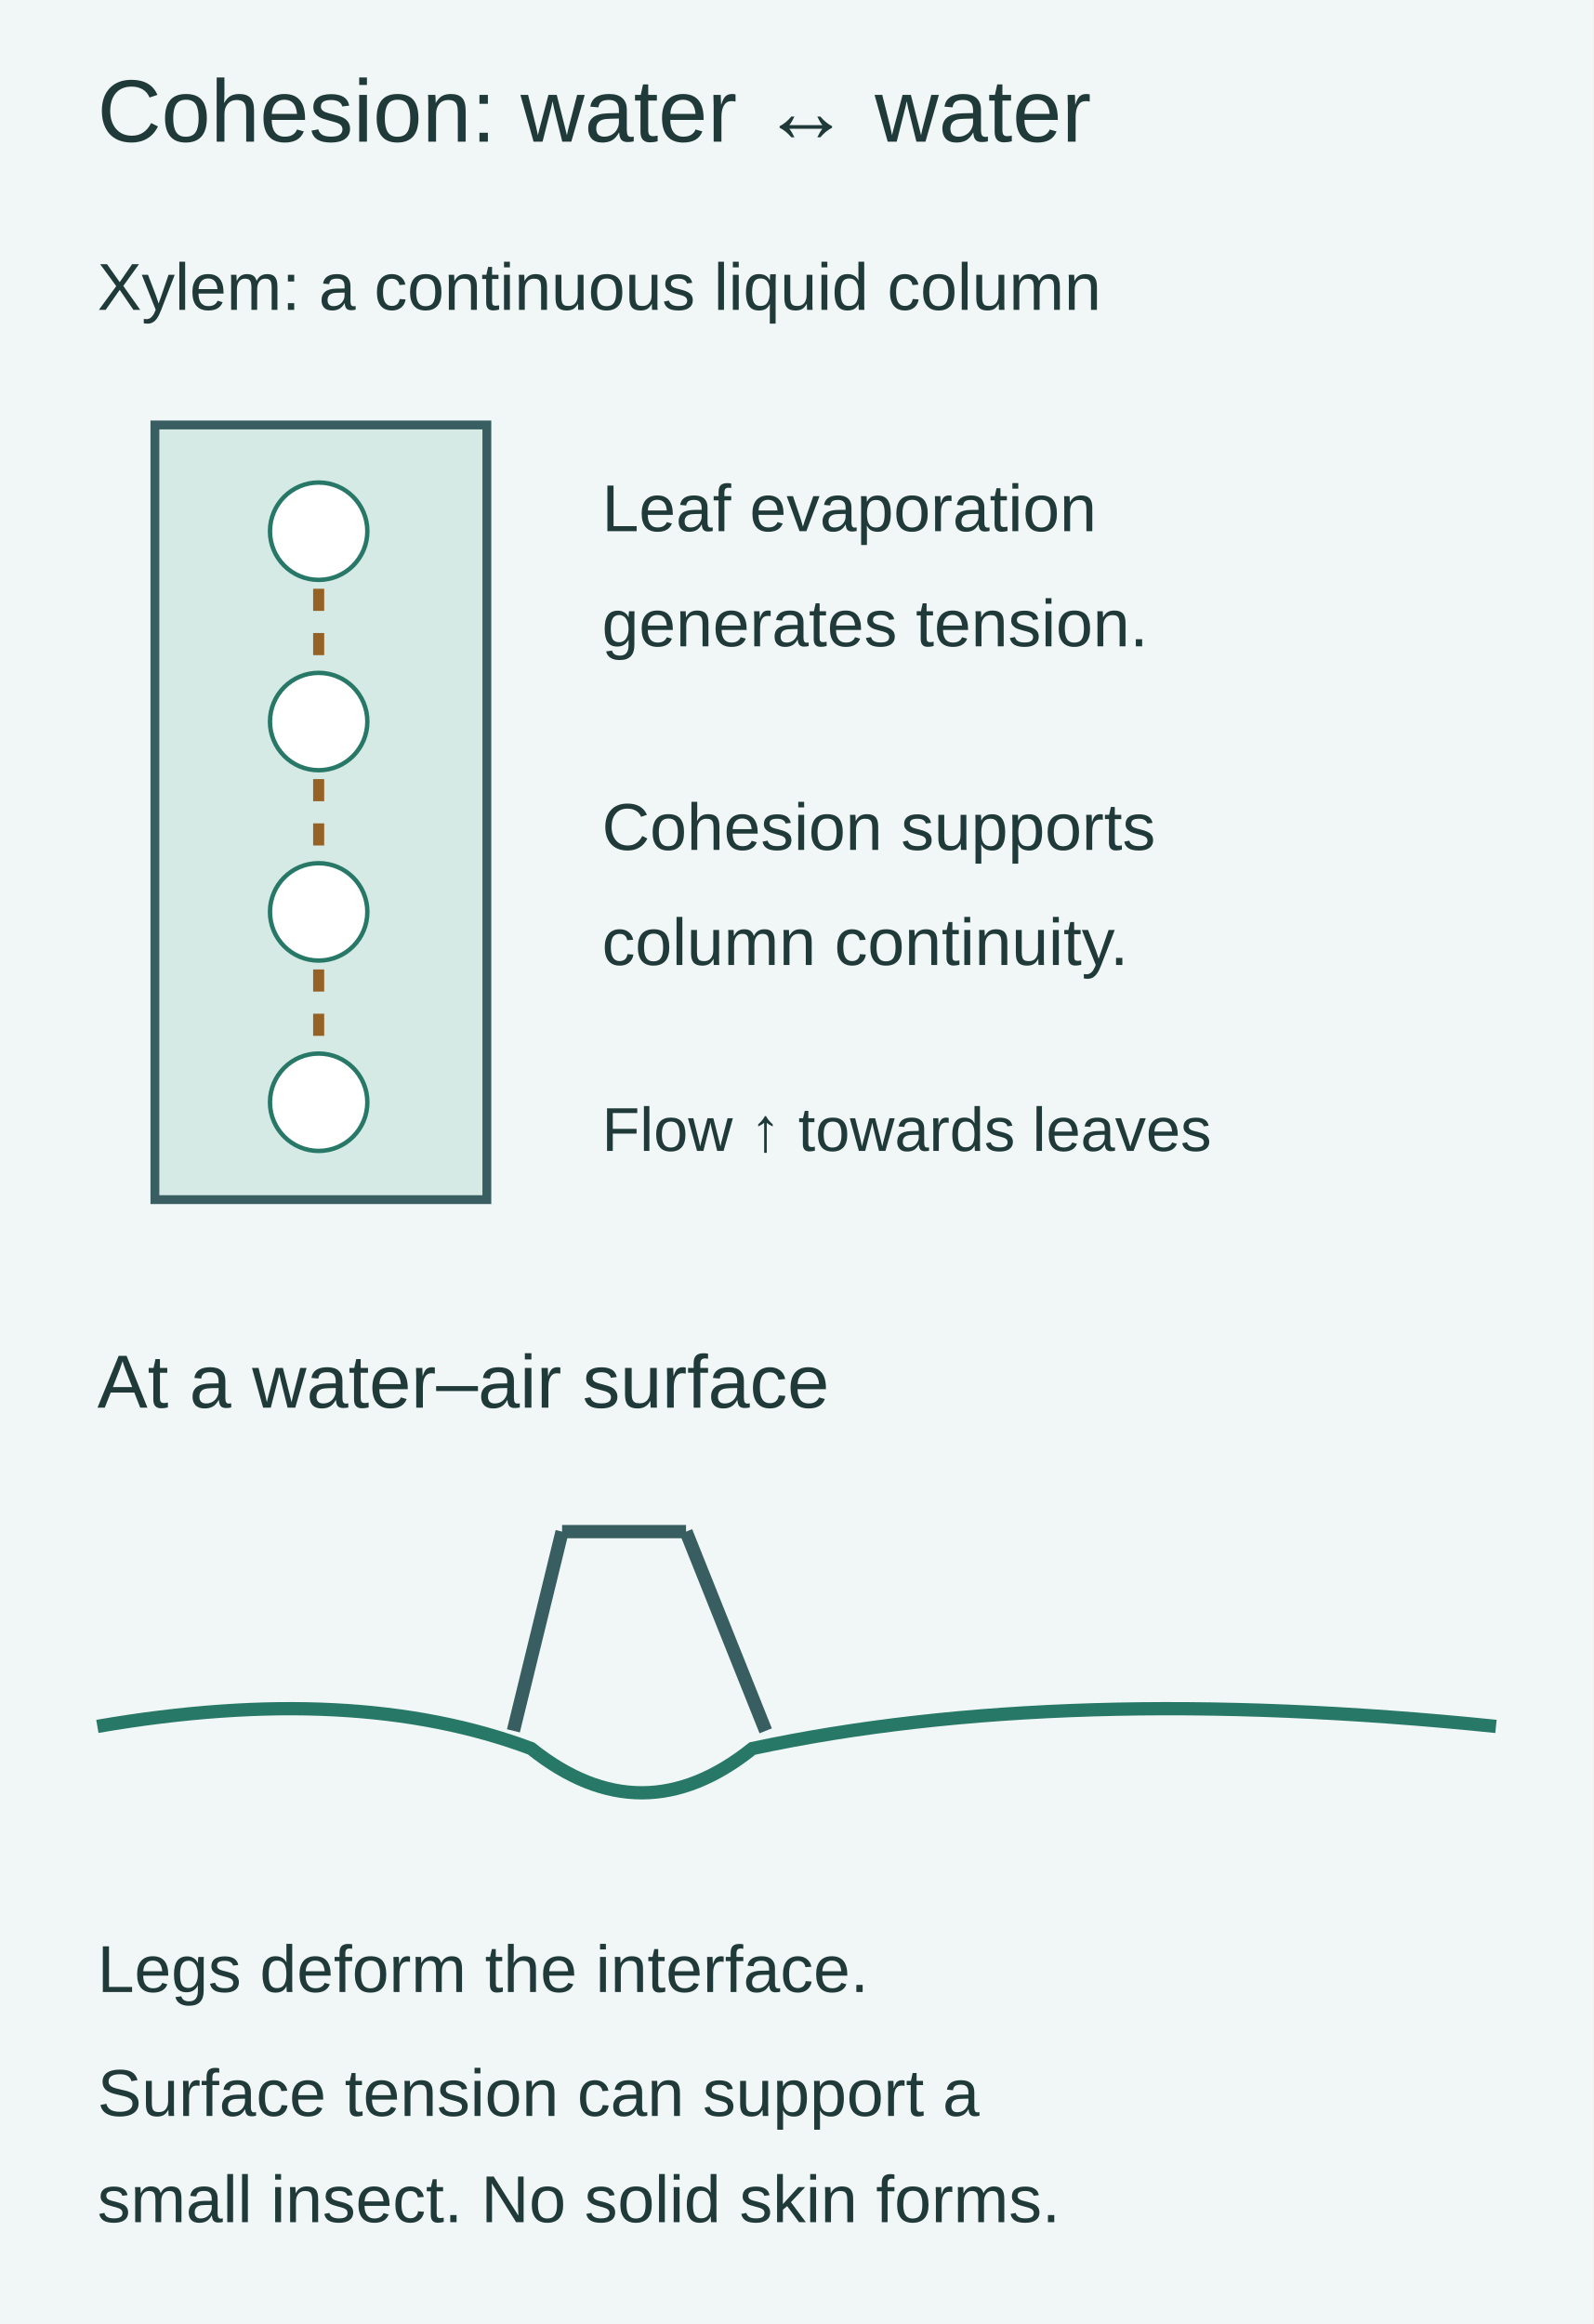
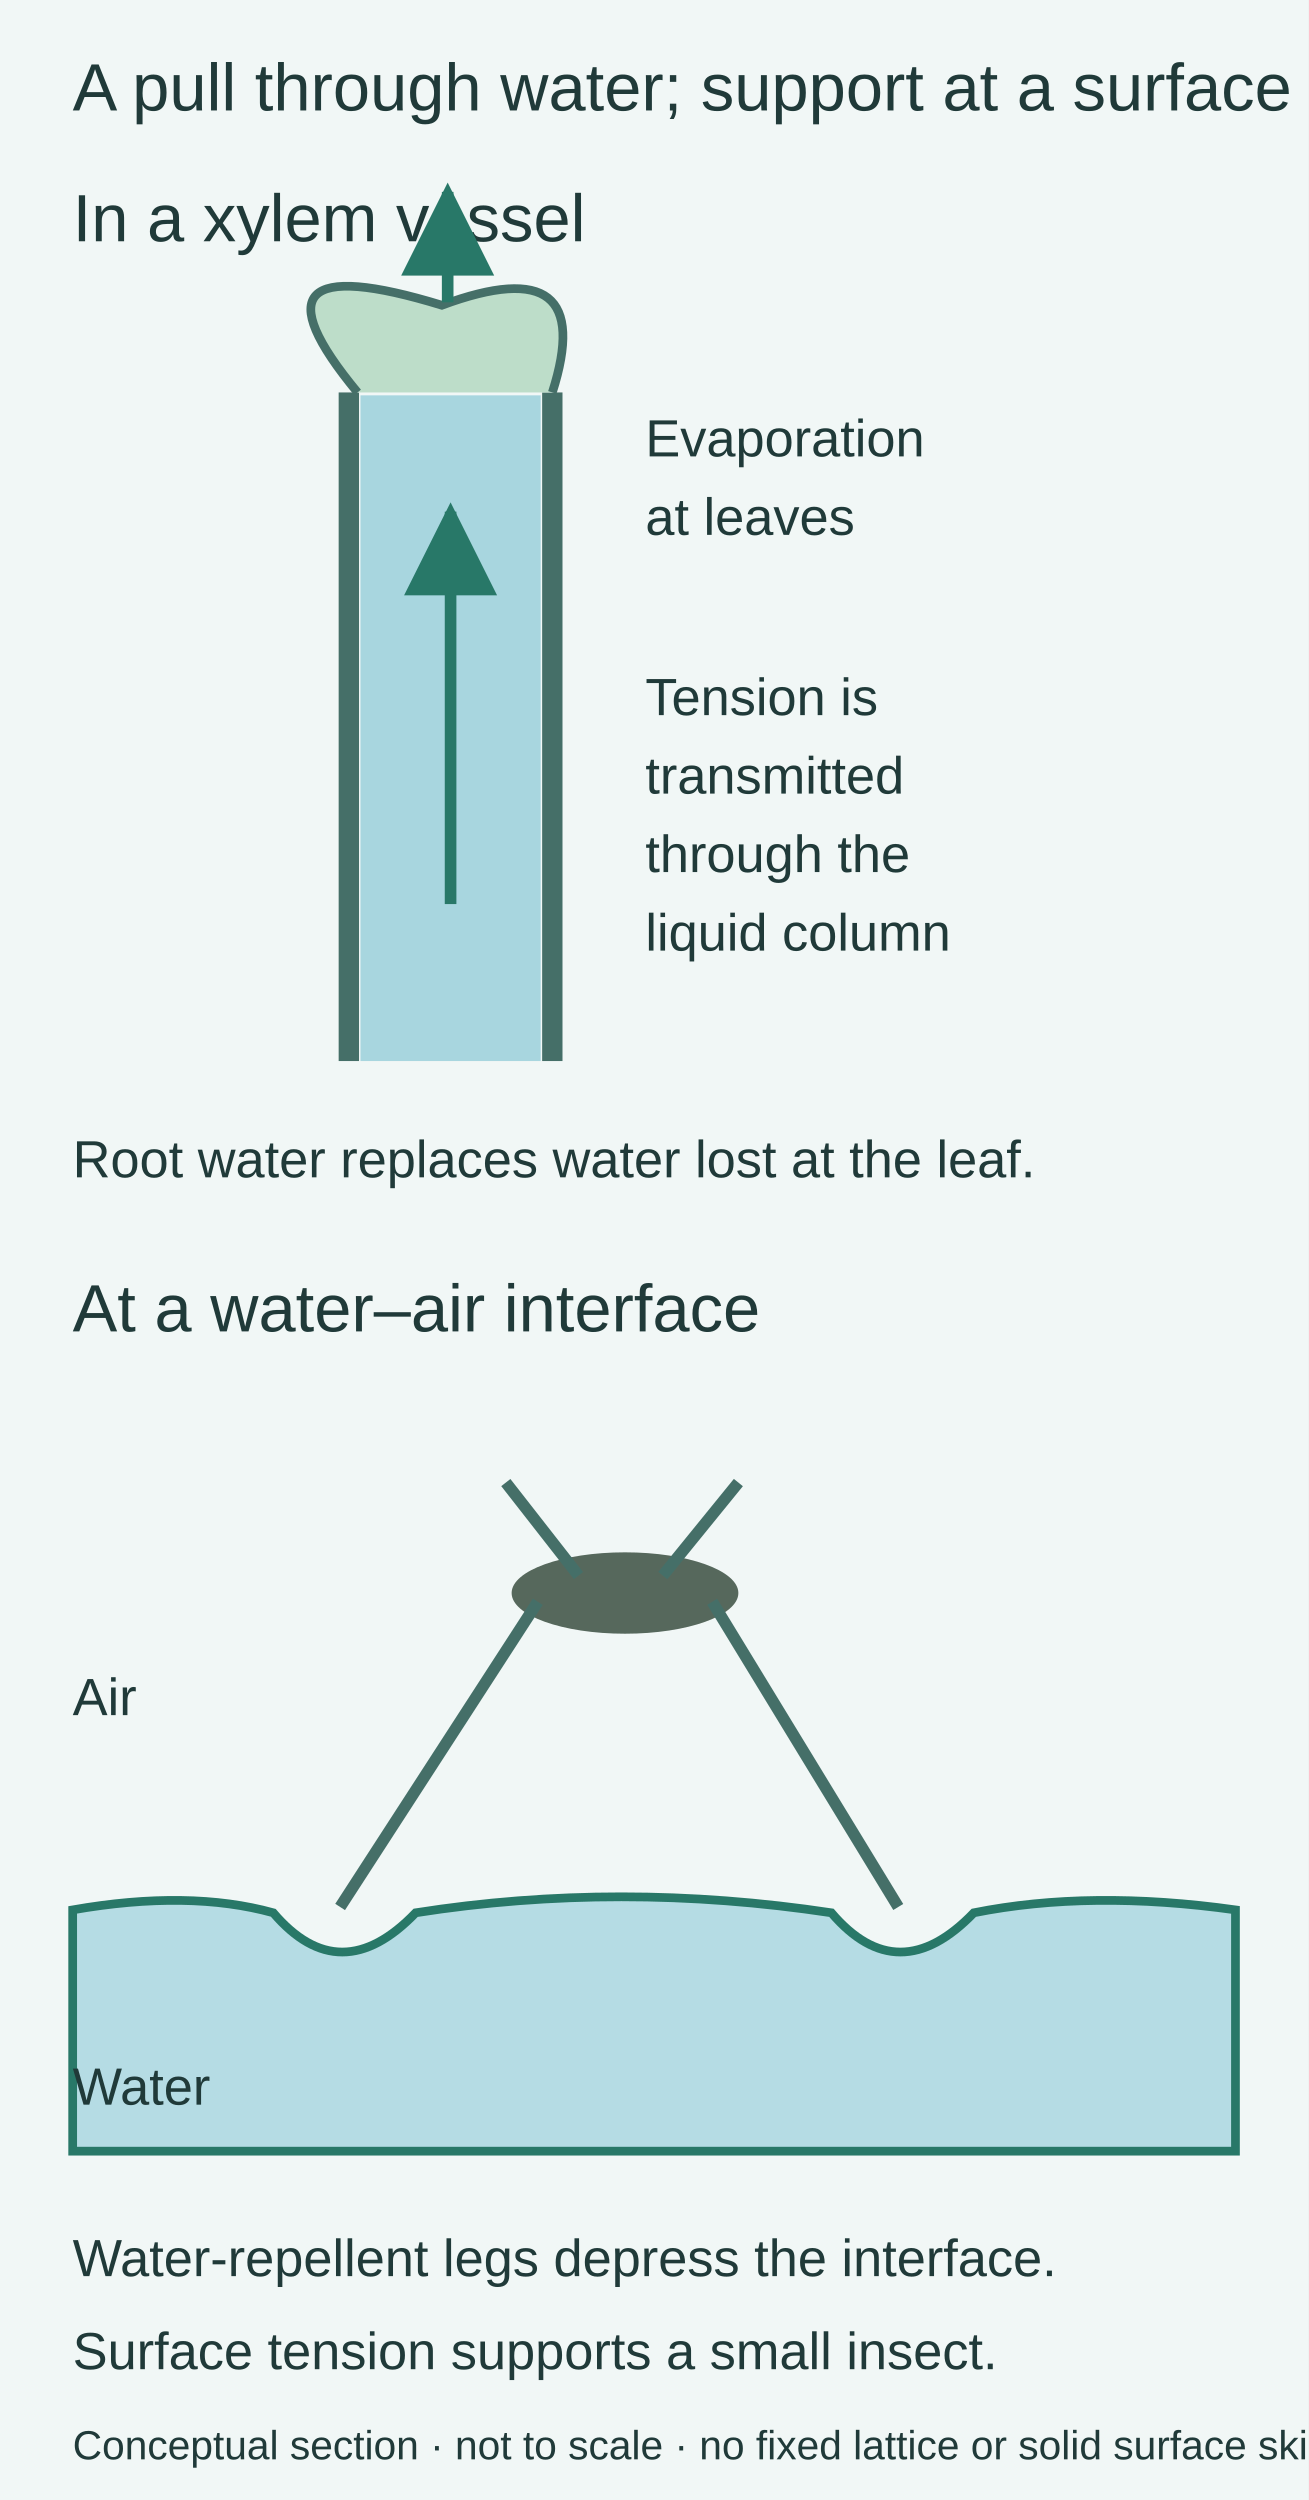
- <svg xmlns="http://www.w3.org/2000/svg" viewBox="0 0 360 525" role="img" aria-labelledby="title desc">
-   <rect width="360" height="525" fill="#f1f7f6" />
+ <svg xmlns="http://www.w3.org/2000/svg" viewBox="0 0 450 860" role="img" aria-labelledby="title desc">
+   <defs>
+     <marker id="tip" viewBox="0 0 10 10" refX="9" refY="5" markerWidth="8" markerHeight="8" orient="auto">
+       <path d="M0 0 L10 5 L0 10 Z" fill="#287868" />
+     </marker>
+   </defs>
+   <rect width="100%" height="100%" fill="#f1f7f6" />
  <g font-family="Arial,sans-serif" fill="#203a39">
-     <text x="22" y="32" font-size="20" text-anchor="start">Cohesion: water ↔ water</text>
-     <text x="22" y="70" font-size="15" text-anchor="start">Xylem: a continuous liquid column</text>
-     <rect x="35" y="96" width="75" height="175" fill="#d6eae5" stroke="#385e61" stroke-width="2" />
-     <circle cx="72" cy="120" r="11" fill="white" stroke="#287868" />
-     <circle cx="72" cy="163" r="11" fill="white" stroke="#287868" />
-     <circle cx="72" cy="206" r="11" fill="white" stroke="#287868" />
-     <circle cx="72" cy="249" r="11" fill="white" stroke="#287868" />
-     <line x1="72" y1="133" x2="72" y2="149" stroke="#966125" stroke-width="2.5" stroke-dasharray="5 5" />
-     <line x1="72" y1="176" x2="72" y2="192" stroke="#966125" stroke-width="2.5" stroke-dasharray="5 5" />
-     <line x1="72" y1="219" x2="72" y2="235" stroke="#966125" stroke-width="2.5" stroke-dasharray="5 5" />
-     <text x="136" y="120" font-size="15" text-anchor="start">Leaf evaporation</text>
-     <text x="136" y="146" font-size="15" text-anchor="start">generates tension.</text>
-     <text x="136" y="192" font-size="15" text-anchor="start">Cohesion supports</text>
-     <text x="136" y="218" font-size="15" text-anchor="start">column continuity.</text>
-     <text x="136" y="260" font-size="14" text-anchor="start">Flow ↑ towards leaves</text>
-     <text x="22" y="318" font-size="17" text-anchor="start">At a water–air surface</text>
-     <path d="M22 390Q80 380 120 395Q145 415 170 395Q240 380 338 390" fill="none" stroke="#287868" stroke-width="3" />
-     <path d="M127 346L116 391M155 346L173 391M127 346L155 346" fill="none" stroke="#385e61" stroke-width="3" />
-     <text x="22" y="450" font-size="15" text-anchor="start">Legs deform the interface.</text>
-     <text x="22" y="478" font-size="15" text-anchor="start">Surface tension can support a</text>
-     <text x="22" y="502" font-size="15" text-anchor="start">small insect. No solid skin forms.</text>
+     <text x="25" y="38" font-size="23">A pull through water; support at a surface</text>
+     <text x="25" y="83" font-size="23" data-recall-label="true">In a xylem vessel</text>
+     <path d="M120 135 V365 M190 135 V365" fill="none" stroke="#456f68" stroke-width="7" />
+     <path d="M124 136 H186 V365 H124 Z" fill="#a8d6df" />
+     <path d="M155 311 L155 176" fill="none" stroke="#287868" stroke-width="4" marker-end="url(#tip)" />
+     <path d="M123 135 Q80 83 152 105 Q206 85 190 135" fill="#bdddc9" stroke="#456f68" stroke-width="3" />
+     <path d="M154 104 L154 66" fill="none" stroke="#287868" stroke-width="4" marker-end="url(#tip)" />
+     <text x="222" y="157" font-size="18" data-recall-label="true">Evaporation</text>
+     <text x="222" y="184" font-size="18" data-recall-label="true">at leaves</text>
+     <text x="222" y="246" font-size="18" data-recall-label="true">Tension is</text>
+     <text x="222" y="273" font-size="18" data-recall-label="true">transmitted</text>
+     <text x="222" y="300" font-size="18" data-recall-label="true">through the</text>
+     <text x="222" y="327" font-size="18" data-recall-label="true">liquid column</text>
+     <text x="25" y="405" font-size="18" data-recall-label="true">Root water replaces water lost at the leaf.</text>
+     <text x="25" y="458" font-size="23" data-recall-label="true">At a water–air interface</text>
+     <path d="M25 657 Q65 650 94 658 Q117 685 143 658 Q213 647 286 658 Q309 685 335 658 Q375 650 425 657 L425 740 H25 Z" fill="#b5dce4" stroke="#287868" stroke-width="3" />
+     <ellipse cx="215" cy="548" rx="39" ry="14" fill="#56685c" />
+     <path d="M185 551 L117 656 M245 551 L309 656 M199 542 L174 510 M228 542 L254 510" fill="none" stroke="#456f68" stroke-width="4" />
+     <text x="25" y="590" font-size="18" data-recall-label="true">Air</text>
+     <text x="25" y="724" font-size="18" data-recall-label="true">Water</text>
+     <text x="25" y="783" font-size="18" data-recall-label="true">Water-repellent legs depress the interface.</text>
+     <text x="25" y="815" font-size="18" data-recall-label="true">Surface tension supports a small insect.</text>
+     <text x="25" y="846" font-size="14">Conceptual section · not to scale · no fixed lattice or solid surface skin</text>
  </g>
</svg>
